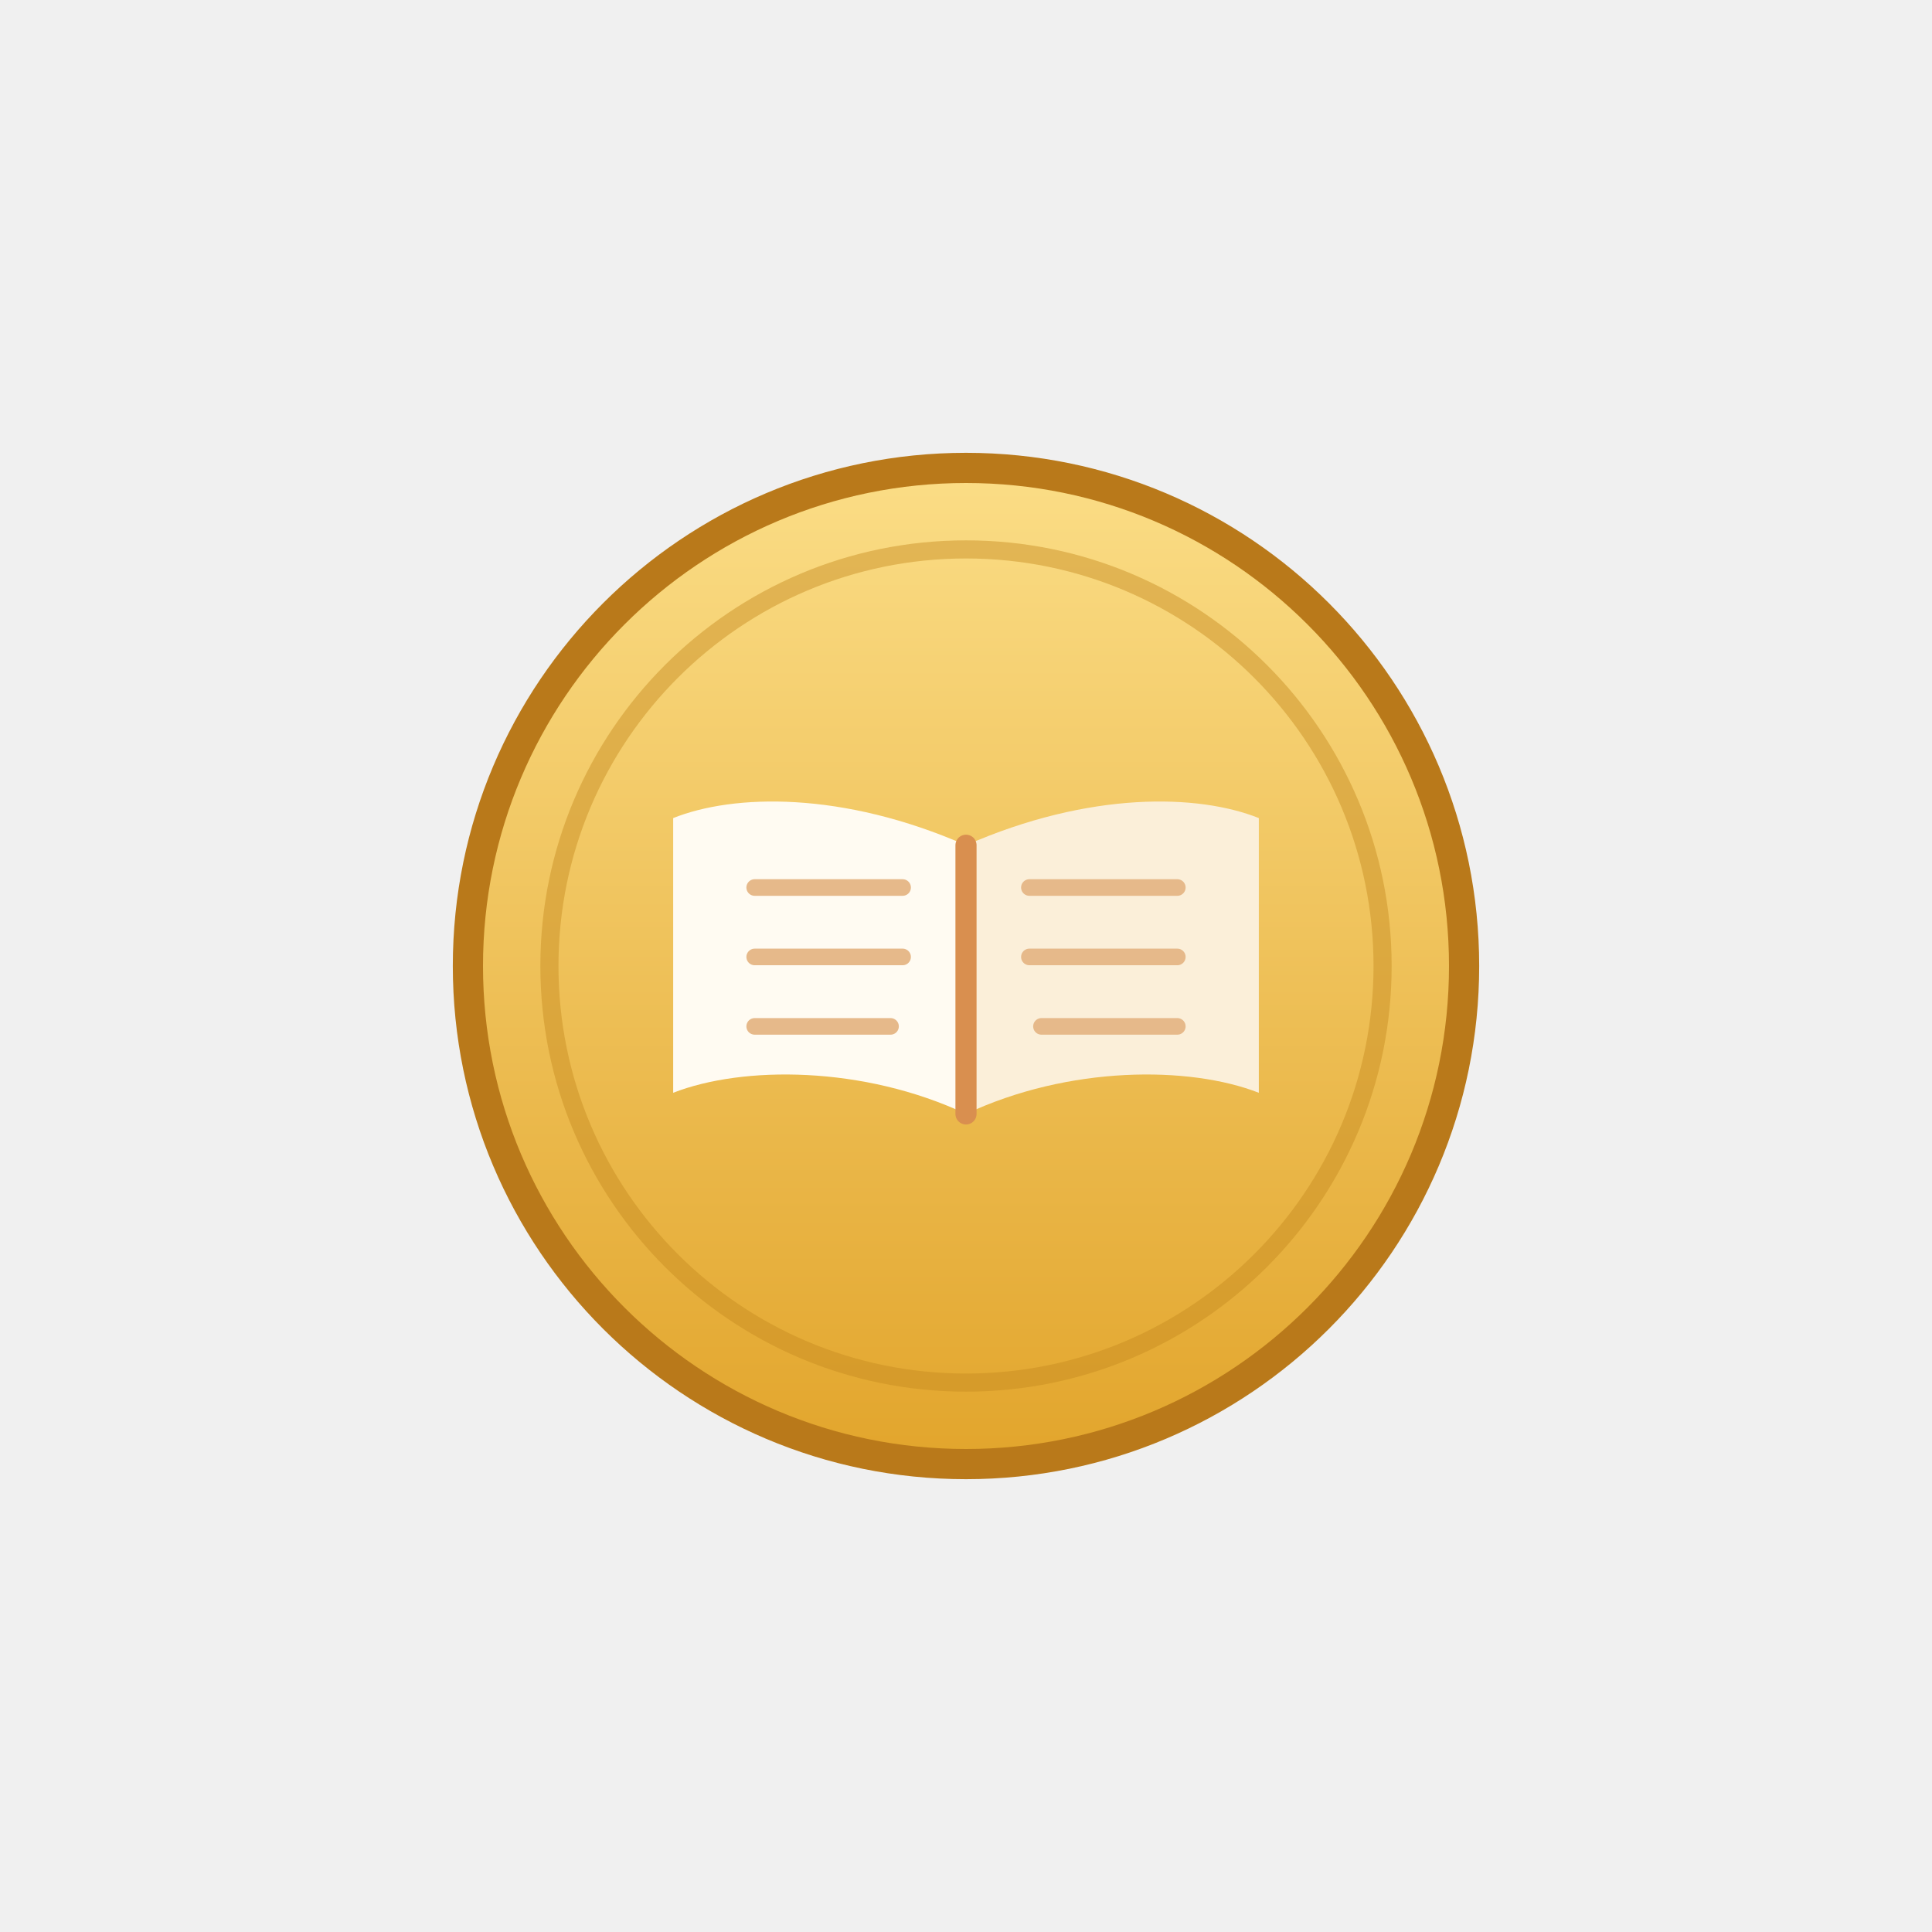
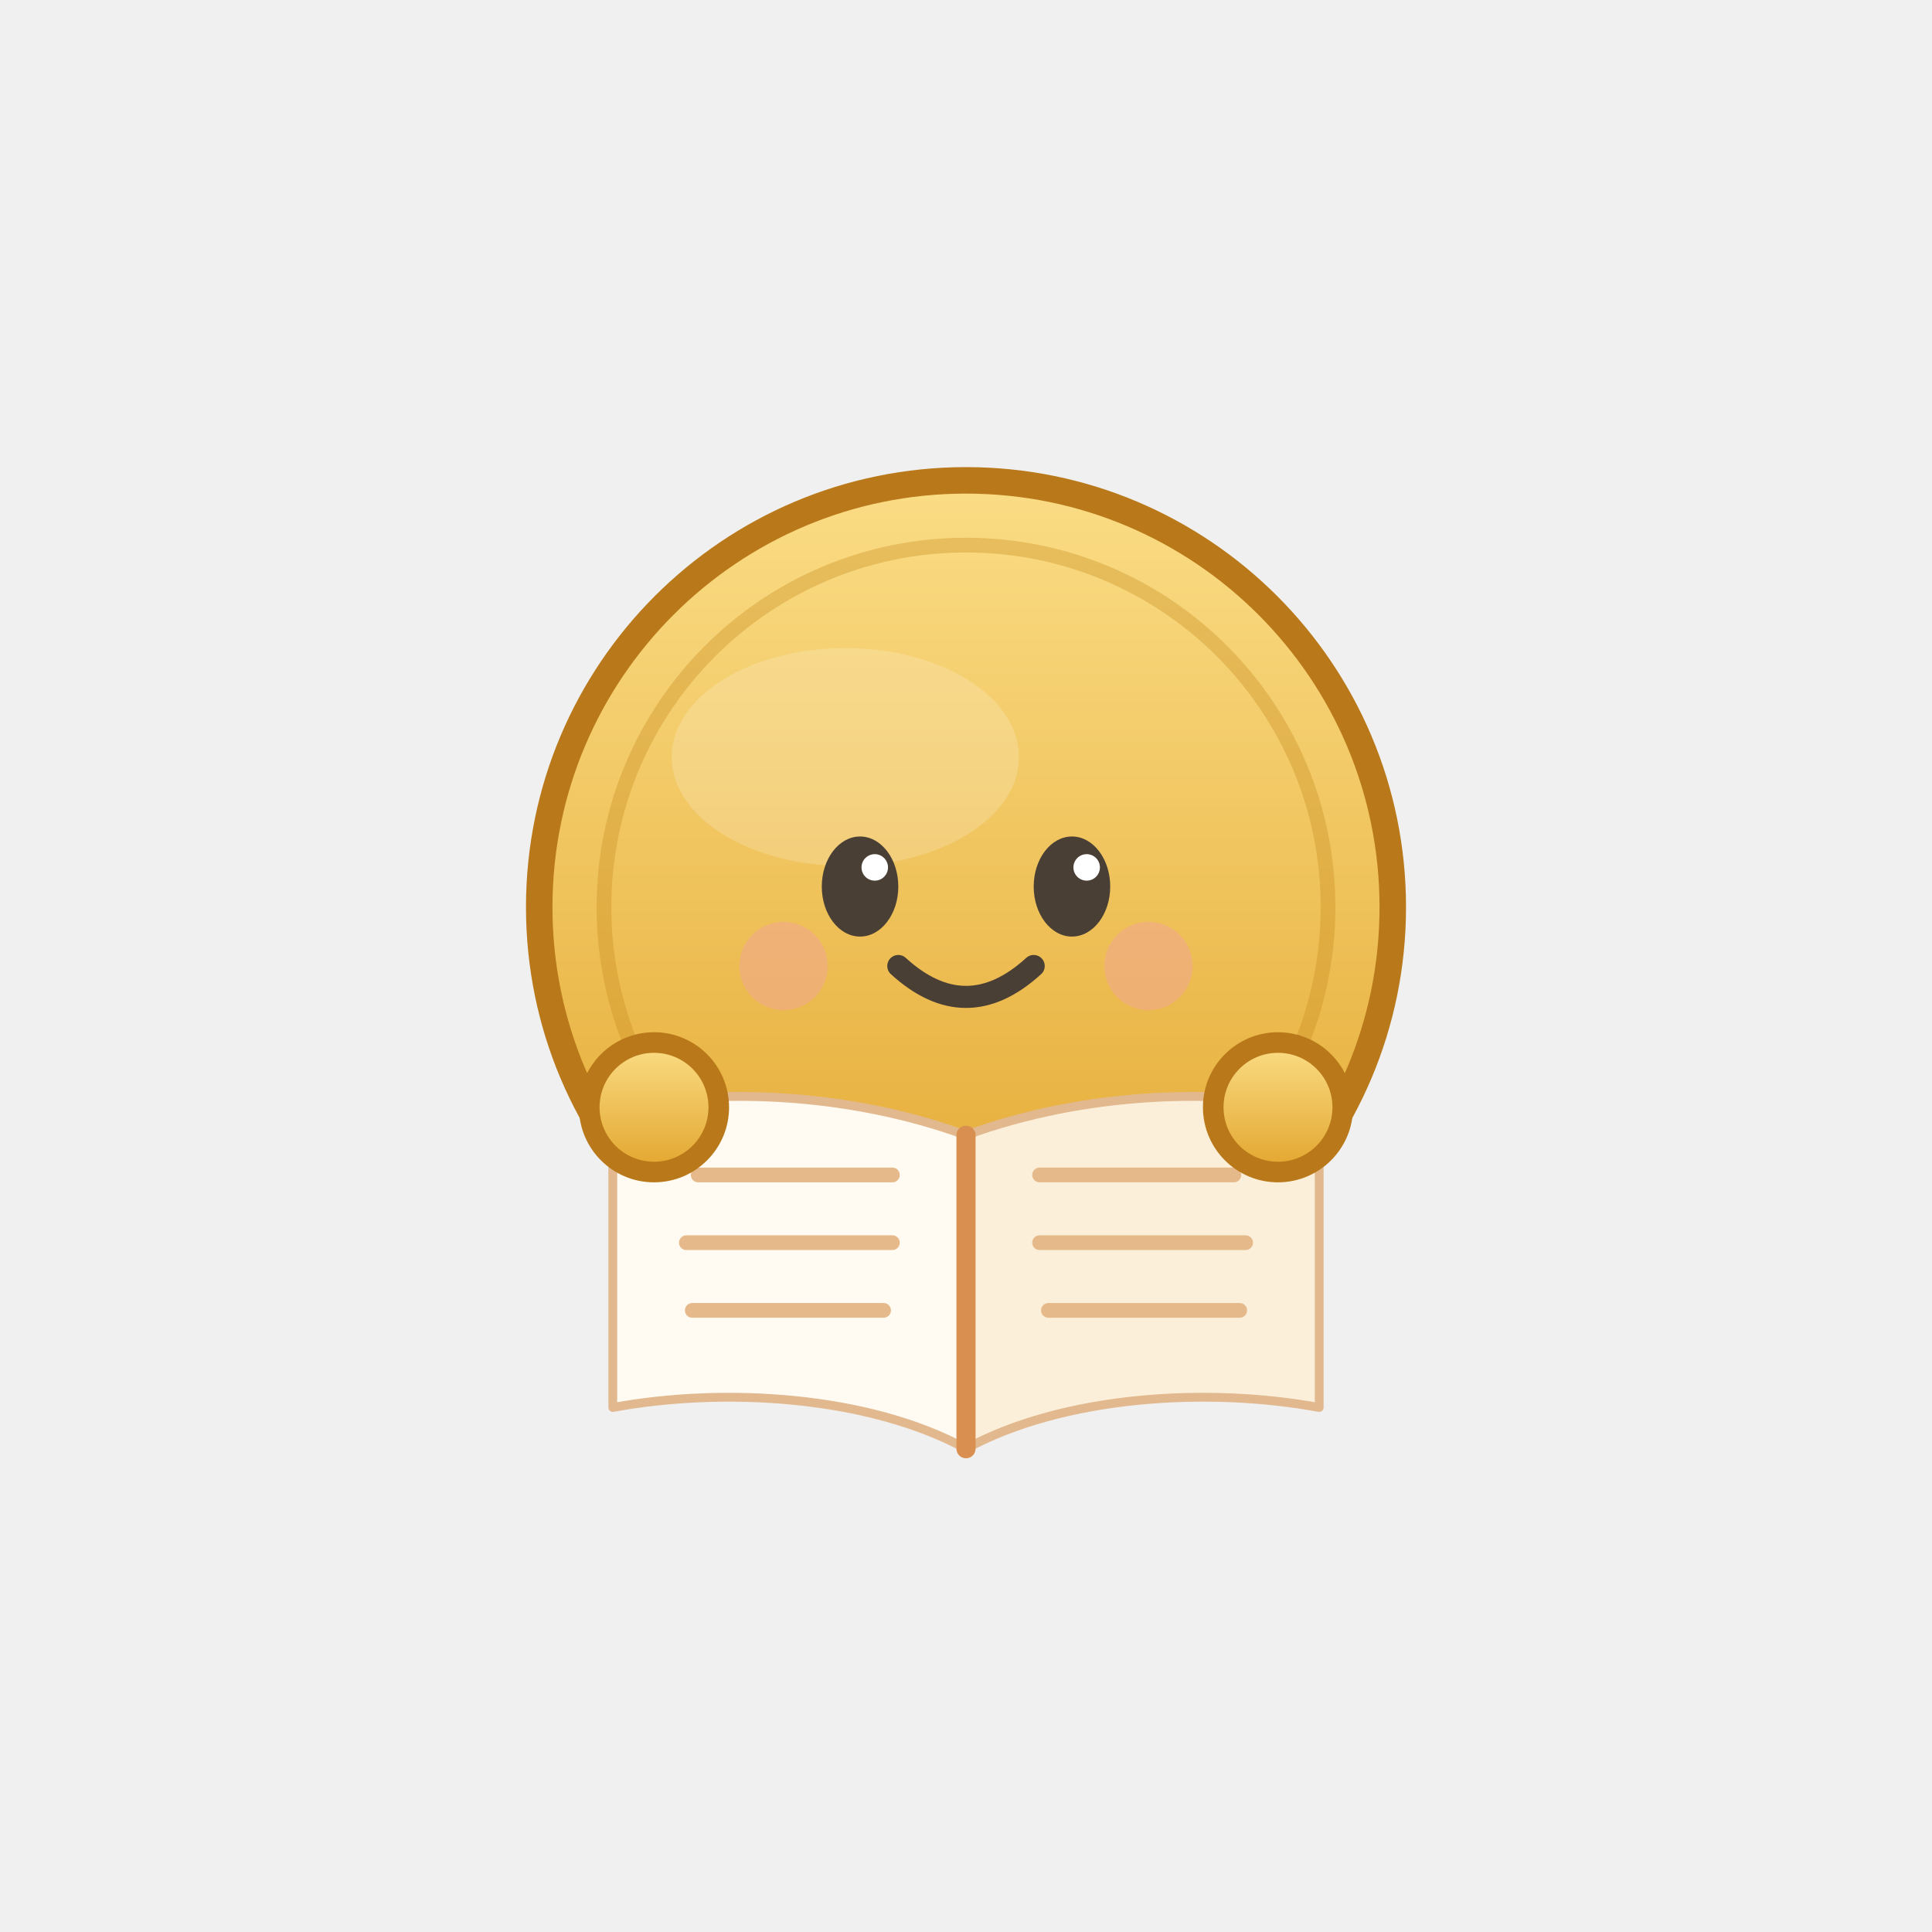
<svg xmlns="http://www.w3.org/2000/svg" viewBox="0 0 1024 1024">
  <defs>
    <linearGradient id="coin" x1="0" y1="0" x2="0" y2="1">
      <stop offset="0" stop-color="#FBDD86" />
      <stop offset="1" stop-color="#E2A52C" />
    </linearGradient>
  </defs>
-   <g transform="translate(512 512) scale(0.8) translate(-512 -512)">
-     <circle cx="512" cy="512" r="330" fill="url(#coin)" stroke="#B9791A" stroke-width="20" />
-     <circle cx="512" cy="512" r="276" fill="none" stroke="#C58A1E" stroke-width="12" opacity="0.45" />
-     <path d="M512 432 C 430 396, 358 398, 318 414 L 318 596 C 364 578, 444 578, 512 610 Z" fill="#FFFBF2" />
-     <path d="M512 432 C 594 396, 666 398, 706 414 L 706 596 C 660 578, 580 578, 512 610 Z" fill="#FBEFD9" />
-     <path d="M512 432 L 512 610" stroke="#D98F4F" stroke-width="14" stroke-linecap="round" />
-     <g stroke="#E6B98A" stroke-width="11" stroke-linecap="round">
-       <path d="M372 460 H 470" />
-       <path d="M372 506 H 470" />
-       <path d="M372 552 H 462" />
-       <path d="M554 460 H 652" />
-       <path d="M554 506 H 652" />
-       <path d="M562 552 H 652" />
+   <g transform="translate(512 512) scale(0.78) translate(-512 -460)">
+     <circle cx="512" cy="420" r="290" fill="url(#coin)" stroke="#B9791A" stroke-width="18" />
+     <circle cx="512" cy="420" r="246" fill="none" stroke="#C58A1E" stroke-width="10" opacity="0.35" />
+     <ellipse cx="430" cy="318" rx="118" ry="74" fill="#FFFFFF" opacity="0.18" />
+     <g fill="#4A3F35">
+       <ellipse cx="440" cy="406" rx="26" ry="34" />
+       <ellipse cx="584" cy="406" rx="26" ry="34" />
    </g>
+     <circle cx="450" cy="393" r="9" fill="#fff" />
+     <circle cx="594" cy="393" r="9" fill="#fff" />
+     <g fill="#F1A88C" opacity="0.6">
+       <circle cx="388" cy="460" r="30" />
+       <circle cx="636" cy="460" r="30" />
+     </g>
+     <path d="M466 460 Q 512 502 558 460" fill="none" stroke="#4A3F35" stroke-width="15" stroke-linecap="round" />
+     <path d="M512 575 C 430 545, 340 543, 272 557 L 272 760 C 348 746, 446 752, 512 788 Z" fill="#FFFBF2" stroke="#E2B88E" stroke-width="6" stroke-linejoin="round" />
+     <path d="M512 575 C 594 545, 684 543, 752 557 L 752 760 C 676 746, 578 752, 512 788 Z" fill="#FBEFD9" stroke="#E2B88E" stroke-width="6" stroke-linejoin="round" />
+     <path d="M512 575 L 512 788" stroke="#D98F4F" stroke-width="13" stroke-linecap="round" />
+     <g stroke="#E6B98A" stroke-width="10" stroke-linecap="round">
+       <path d="M330 602 H 462" />
+       <path d="M322 648 H 462" />
+       <path d="M326 694 H 456" />
+       <path d="M562 602 H 694" />
+       <path d="M562 648 H 702" />
+       <path d="M568 694 H 698" />
+     </g>
+     <circle cx="300" cy="556" r="44" fill="url(#coin)" stroke="#B9791A" stroke-width="14" />
+     <circle cx="724" cy="556" r="44" fill="url(#coin)" stroke="#B9791A" stroke-width="14" />
  </g>
</svg>
